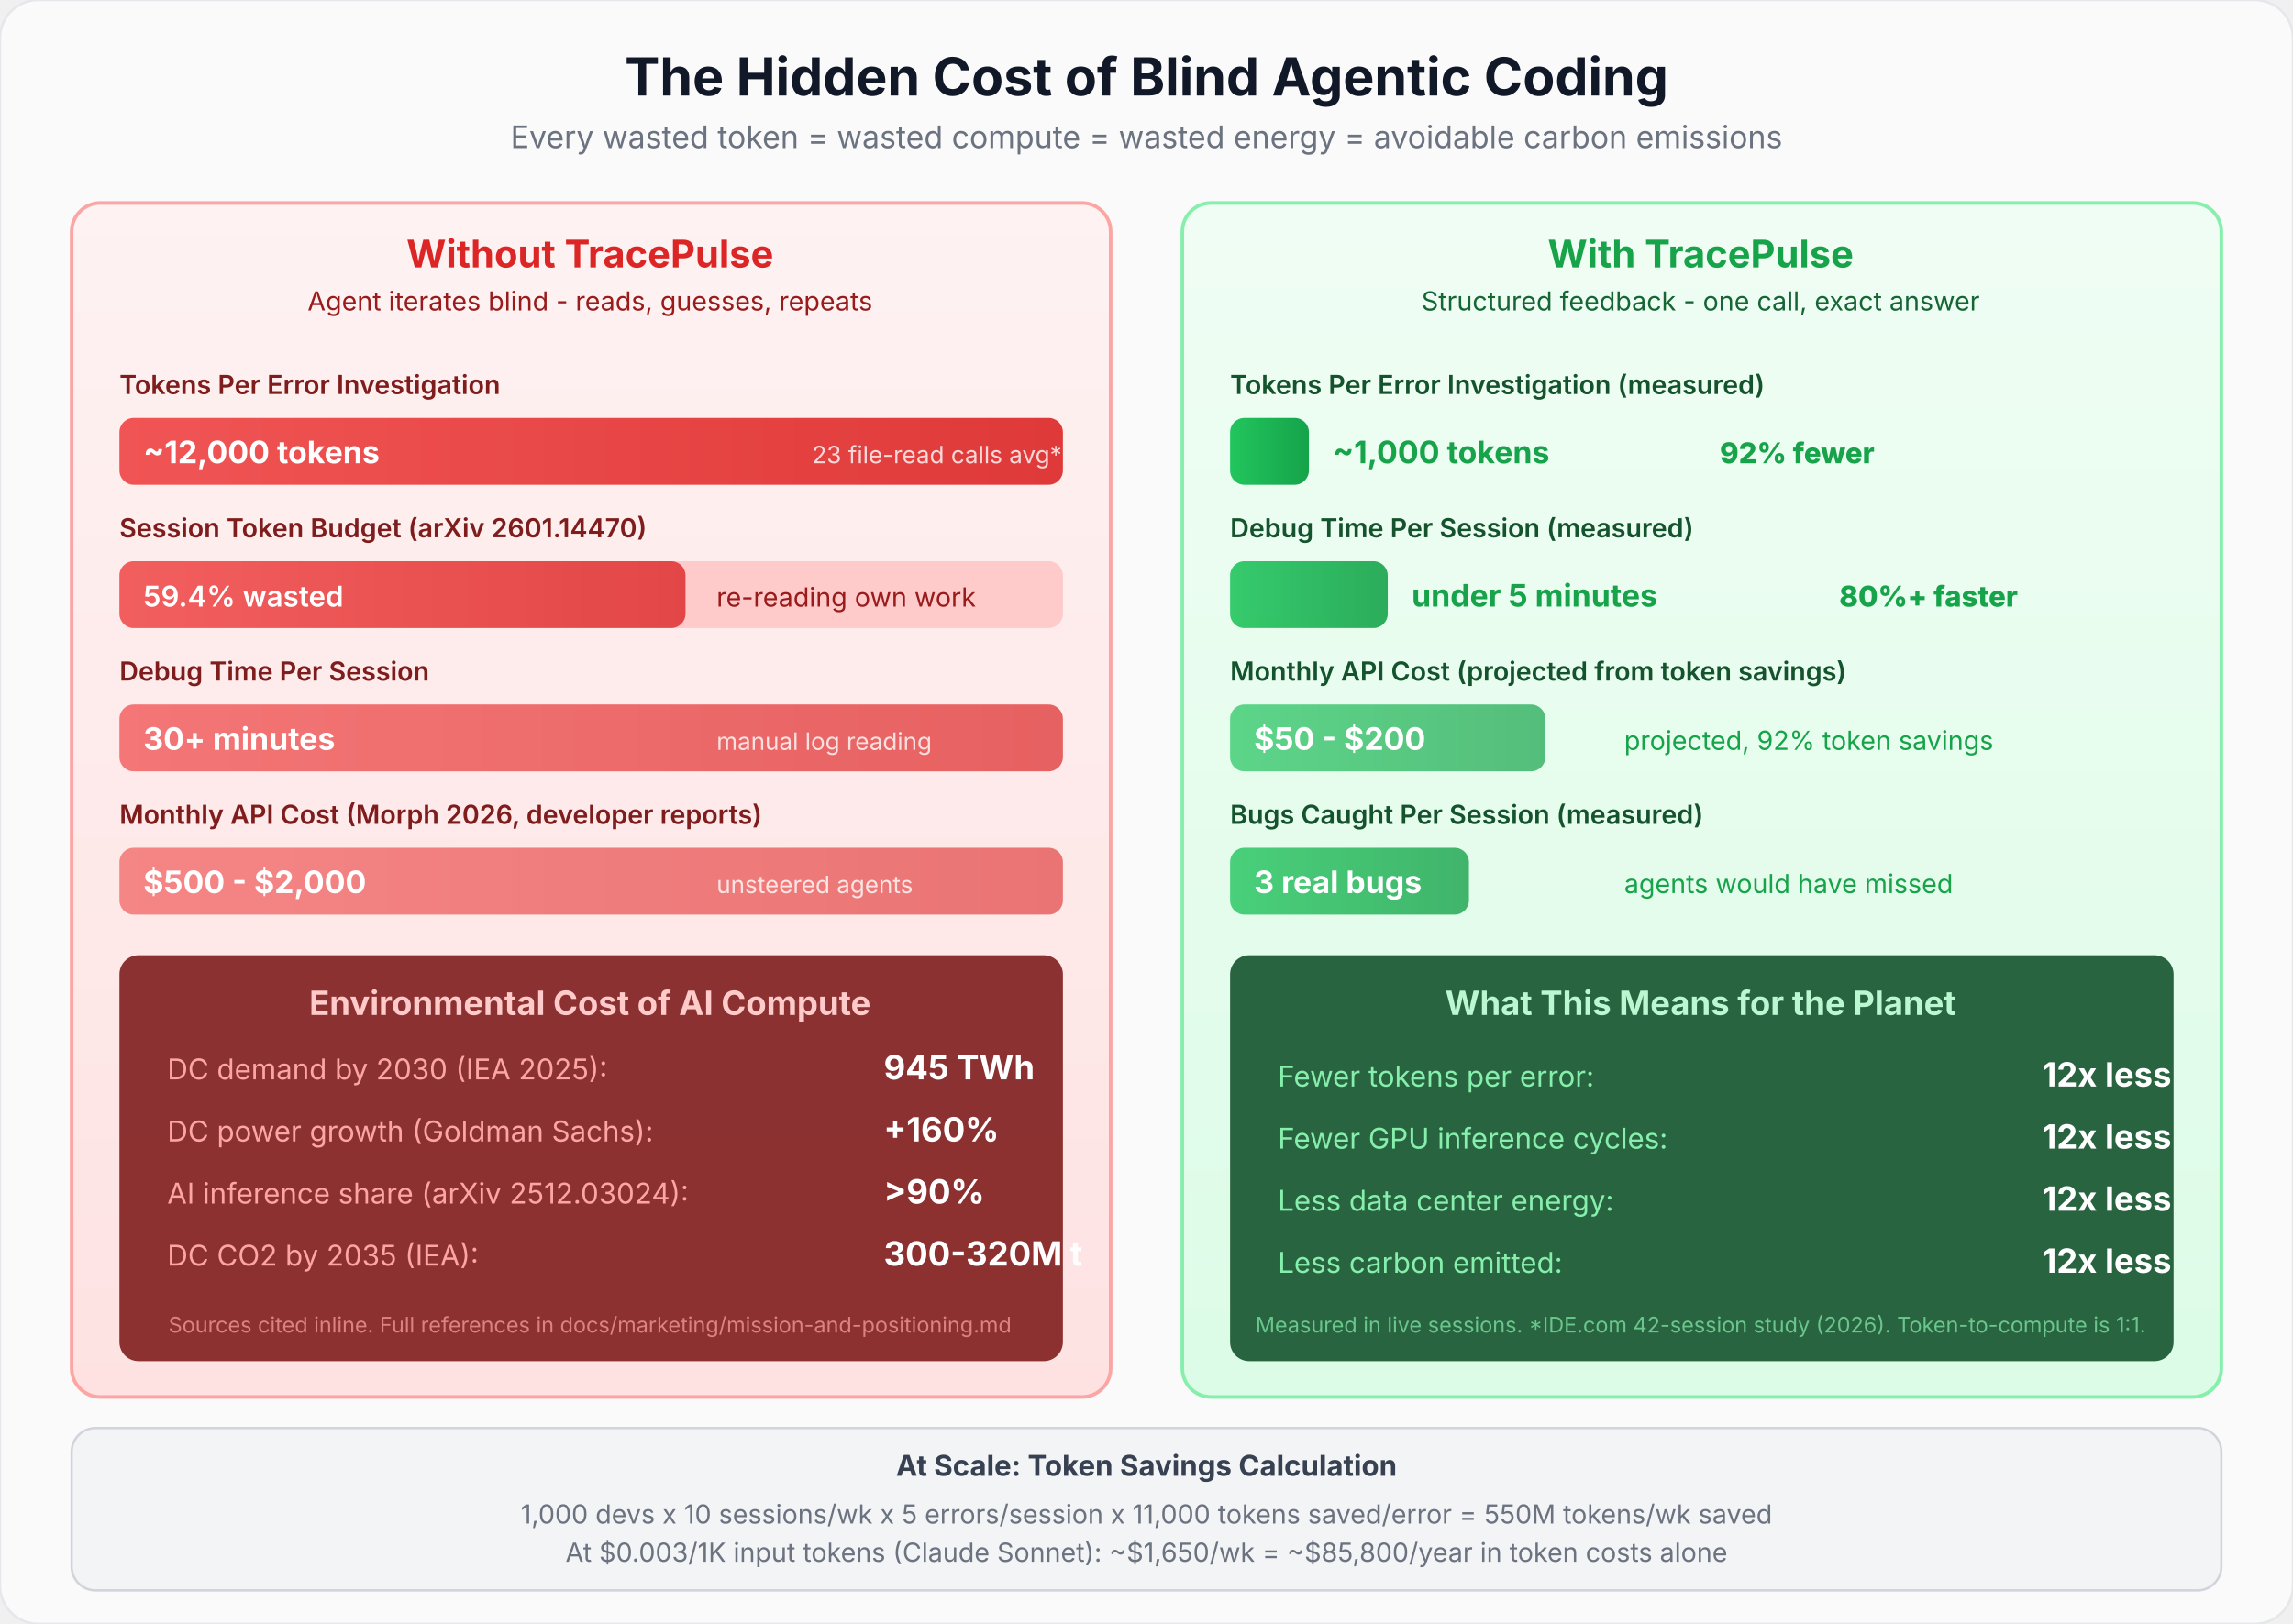
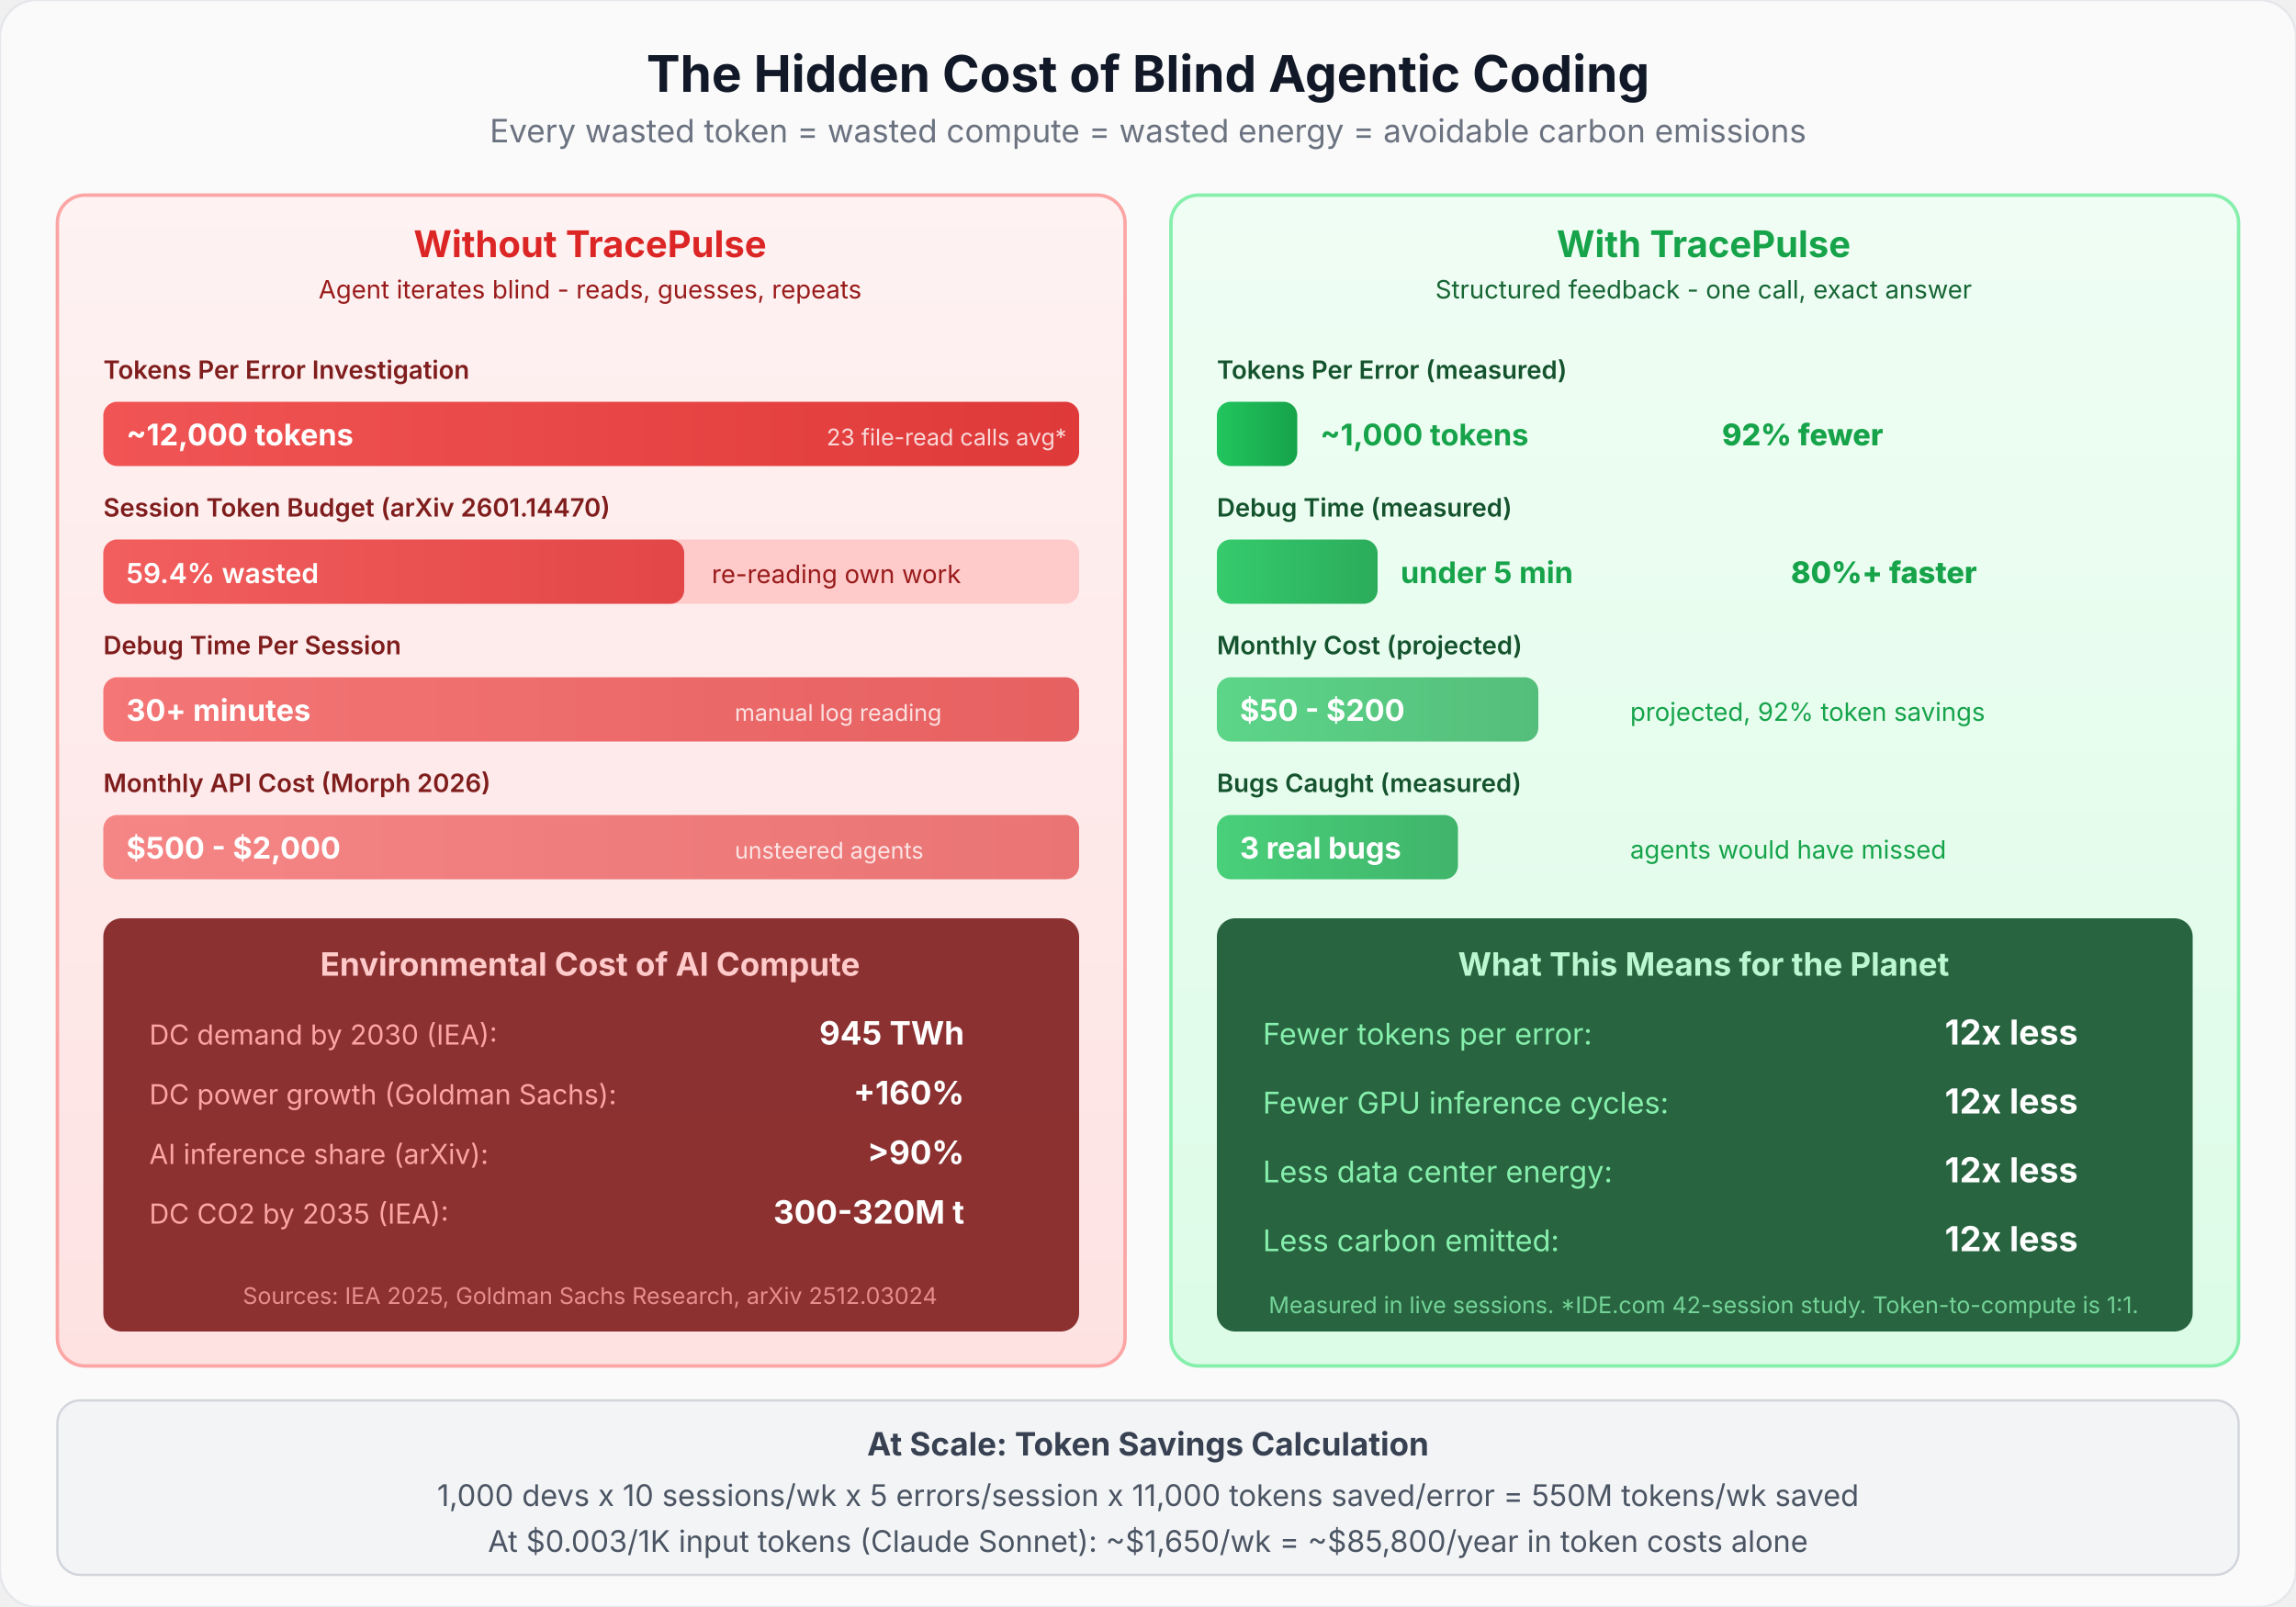
- <svg xmlns="http://www.w3.org/2000/svg" viewBox="0 0 960 680" font-family="system-ui, -apple-system, sans-serif">
+ <svg xmlns="http://www.w3.org/2000/svg" viewBox="0 0 1000 700" font-family="system-ui, -apple-system, sans-serif">
  <defs>
    <linearGradient id="wasteBg" x1="0" y1="0" x2="0" y2="1">
      <stop offset="0%" stop-color="#fef2f2" />
      <stop offset="100%" stop-color="#fee2e2" />
    </linearGradient>
    <linearGradient id="saveBg" x1="0" y1="0" x2="0" y2="1">
      <stop offset="0%" stop-color="#f0fdf4" />
      <stop offset="100%" stop-color="#dcfce7" />
    </linearGradient>
    <linearGradient id="barWaste" x1="0" y1="0" x2="1" y2="0">
      <stop offset="0%" stop-color="#ef4444" />
      <stop offset="100%" stop-color="#dc2626" />
    </linearGradient>
    <linearGradient id="barSave" x1="0" y1="0" x2="1" y2="0">
      <stop offset="0%" stop-color="#22c55e" />
      <stop offset="100%" stop-color="#16a34a" />
    </linearGradient>
  </defs>
-   <rect width="960" height="680" rx="16" fill="#fafafa" stroke="#e5e7eb" stroke-width="1" />
-   <text x="480" y="40" text-anchor="middle" font-size="22" font-weight="700" fill="#111827">The Hidden Cost of Blind Agentic Coding</text>
-   <text x="480" y="62" text-anchor="middle" font-size="13" fill="#6b7280">Every wasted token = wasted compute = wasted energy = avoidable carbon emissions</text>
-   <rect x="30" y="85" width="435" height="500" rx="12" fill="url(#wasteBg)" stroke="#fca5a5" stroke-width="1.5" />
-   <text x="247" y="112" text-anchor="middle" font-size="16" font-weight="700" fill="#dc2626">Without TracePulse</text>
-   <text x="247" y="130" text-anchor="middle" font-size="11" fill="#991b1b">Agent iterates blind - reads, guesses, repeats</text>
-   <text x="50" y="165" font-size="11" font-weight="600" fill="#7f1d1d">Tokens Per Error Investigation</text>
-   <rect x="50" y="175" width="395" height="28" rx="6" fill="url(#barWaste)" opacity="0.9" />
-   <text x="60" y="194" font-size="13" font-weight="700" fill="white">~12,000 tokens</text>
-   <text x="340" y="194" font-size="10" fill="white" opacity="0.8">23 file-read calls avg*</text>
-   <text x="50" y="225" font-size="11" font-weight="600" fill="#7f1d1d">Session Token Budget (arXiv 2601.14470)</text>
-   <rect x="50" y="235" width="395" height="28" rx="6" fill="#fecaca" />
-   <rect x="50" y="235" width="237" height="28" rx="6" fill="url(#barWaste)" opacity="0.8" />
-   <text x="60" y="254" font-size="12" font-weight="600" fill="white">59.4% wasted</text>
-   <text x="300" y="254" font-size="11" fill="#991b1b">re-reading own work</text>
-   <text x="50" y="285" font-size="11" font-weight="600" fill="#7f1d1d">Debug Time Per Session</text>
-   <rect x="50" y="295" width="395" height="28" rx="6" fill="url(#barWaste)" opacity="0.7" />
-   <text x="60" y="314" font-size="13" font-weight="700" fill="white">30+ minutes</text>
-   <text x="300" y="314" font-size="10" fill="white" opacity="0.8">manual log reading</text>
-   <text x="50" y="345" font-size="11" font-weight="600" fill="#7f1d1d">Monthly API Cost (Morph 2026, developer reports)</text>
-   <rect x="50" y="355" width="395" height="28" rx="6" fill="url(#barWaste)" opacity="0.6" />
-   <text x="60" y="374" font-size="13" font-weight="700" fill="white">$500 - $2,000</text>
-   <text x="300" y="374" font-size="10" fill="white" opacity="0.8">unsteered agents</text>
-   <rect x="50" y="400" width="395" height="170" rx="8" fill="#7f1d1d" opacity="0.9" />
-   <text x="247" y="425" text-anchor="middle" font-size="14" font-weight="700" fill="#fecaca">Environmental Cost of AI Compute</text>
-   <text x="70" y="452" font-size="12" fill="#fca5a5">DC demand by 2030 (IEA 2025):</text>
-   <text x="370" y="452" font-size="14" font-weight="700" fill="white">945 TWh</text>
-   <text x="70" y="478" font-size="12" fill="#fca5a5">DC power growth (Goldman Sachs):</text>
-   <text x="370" y="478" font-size="14" font-weight="700" fill="white">+160%</text>
-   <text x="70" y="504" font-size="12" fill="#fca5a5">AI inference share (arXiv 2512.03024):</text>
-   <text x="370" y="504" font-size="14" font-weight="700" fill="white">&gt;90%</text>
-   <text x="70" y="530" font-size="12" fill="#fca5a5">DC CO2 by 2035 (IEA):</text>
-   <text x="370" y="530" font-size="14" font-weight="700" fill="white">300-320M t</text>
-   <text x="247" y="558" text-anchor="middle" font-size="9" fill="#fca5a5" opacity="0.7">Sources cited inline. Full references in docs/marketing/mission-and-positioning.md</text>
-   <rect x="495" y="85" width="435" height="500" rx="12" fill="url(#saveBg)" stroke="#86efac" stroke-width="1.5" />
-   <text x="712" y="112" text-anchor="middle" font-size="16" font-weight="700" fill="#16a34a">With TracePulse</text>
-   <text x="712" y="130" text-anchor="middle" font-size="11" fill="#166534">Structured feedback - one call, exact answer</text>
-   <text x="515" y="165" font-size="11" font-weight="600" fill="#14532d">Tokens Per Error Investigation (measured)</text>
-   <rect x="515" y="175" width="33" height="28" rx="6" fill="url(#barSave)" />
-   <text x="558" y="194" font-size="13" font-weight="700" fill="#16a34a">~1,000 tokens</text>
-   <text x="720" y="194" font-size="12" font-weight="800" fill="#16a34a">92% fewer</text>
-   <text x="515" y="225" font-size="11" font-weight="600" fill="#14532d">Debug Time Per Session (measured)</text>
-   <rect x="515" y="235" width="66" height="28" rx="6" fill="url(#barSave)" opacity="0.9" />
-   <text x="591" y="254" font-size="13" font-weight="700" fill="#16a34a">under 5 minutes</text>
-   <text x="770" y="254" font-size="12" font-weight="800" fill="#16a34a">80%+ faster</text>
-   <text x="515" y="285" font-size="11" font-weight="600" fill="#14532d">Monthly API Cost (projected from token savings)</text>
-   <rect x="515" y="295" width="132" height="28" rx="6" fill="url(#barSave)" opacity="0.7" />
-   <text x="525" y="314" font-size="13" font-weight="700" fill="white">$50 - $200</text>
-   <text x="680" y="314" font-size="11" fill="#16a34a">projected, 92% token savings</text>
-   <text x="515" y="345" font-size="11" font-weight="600" fill="#14532d">Bugs Caught Per Session (measured)</text>
-   <rect x="515" y="355" width="100" height="28" rx="6" fill="url(#barSave)" opacity="0.8" />
-   <text x="525" y="374" font-size="13" font-weight="700" fill="white">3 real bugs</text>
-   <text x="680" y="374" font-size="11" fill="#16a34a">agents would have missed</text>
-   <rect x="515" y="400" width="395" height="170" rx="8" fill="#14532d" opacity="0.9" />
-   <text x="712" y="425" text-anchor="middle" font-size="14" font-weight="700" fill="#bbf7d0">What This Means for the Planet</text>
-   <text x="535" y="455" font-size="12" fill="#86efac">Fewer tokens per error:</text>
-   <text x="855" y="455" font-size="14" font-weight="700" fill="white">12x less</text>
-   <text x="535" y="481" font-size="12" fill="#86efac">Fewer GPU inference cycles:</text>
-   <text x="855" y="481" font-size="14" font-weight="700" fill="white">12x less</text>
-   <text x="535" y="507" font-size="12" fill="#86efac">Less data center energy:</text>
-   <text x="855" y="507" font-size="14" font-weight="700" fill="white">12x less</text>
-   <text x="535" y="533" font-size="12" fill="#86efac">Less carbon emitted:</text>
-   <text x="855" y="533" font-size="14" font-weight="700" fill="white">12x less</text>
-   <text x="712" y="558" text-anchor="middle" font-size="9" fill="#86efac" opacity="0.7">Measured in live sessions. *IDE.com 42-session study (2026). Token-to-compute is 1:1.</text>
-   <rect x="30" y="598" width="900" height="68" rx="10" fill="#f3f4f6" stroke="#d1d5db" stroke-width="1" />
-   <text x="480" y="618" text-anchor="middle" font-size="12" font-weight="700" fill="#374151">At Scale: Token Savings Calculation</text>
-   <text x="480" y="638" text-anchor="middle" font-size="11" fill="#6b7280">1,000 devs x 10 sessions/wk x 5 errors/session x 11,000 tokens saved/error = 550M tokens/wk saved</text>
-   <text x="480" y="654" text-anchor="middle" font-size="11" fill="#6b7280">At $0.003/1K input tokens (Claude Sonnet): ~$1,650/wk = ~$85,800/year in token costs alone</text>
+   <rect width="1000" height="700" rx="16" fill="#fafafa" stroke="#e5e7eb" />
+   <text x="500" y="40" text-anchor="middle" font-size="22" font-weight="700" fill="#111827">The Hidden Cost of Blind Agentic Coding</text>
+   <text x="500" y="62" text-anchor="middle" font-size="14" fill="#6b7280">Every wasted token = wasted compute = wasted energy = avoidable carbon emissions</text>
+   <rect x="25" y="85" width="465" height="510" rx="12" fill="url(#wasteBg)" stroke="#fca5a5" stroke-width="1.5" />
+   <text x="257" y="112" text-anchor="middle" font-size="16" font-weight="700" fill="#dc2626">Without TracePulse</text>
+   <text x="257" y="130" text-anchor="middle" font-size="11" fill="#991b1b">Agent iterates blind - reads, guesses, repeats</text>
+   <text x="45" y="165" font-size="11" font-weight="600" fill="#7f1d1d">Tokens Per Error Investigation</text>
+   <rect x="45" y="175" width="425" height="28" rx="6" fill="url(#barWaste)" opacity="0.9" />
+   <text x="55" y="194" font-size="13" font-weight="700" fill="white">~12,000 tokens</text>
+   <text x="360" y="194" font-size="10" fill="white" opacity="0.8">23 file-read calls avg*</text>
+   <text x="45" y="225" font-size="11" font-weight="600" fill="#7f1d1d">Session Token Budget (arXiv 2601.14470)</text>
+   <rect x="45" y="235" width="425" height="28" rx="6" fill="#fecaca" />
+   <rect x="45" y="235" width="253" height="28" rx="6" fill="url(#barWaste)" opacity="0.8" />
+   <text x="55" y="254" font-size="12" font-weight="600" fill="white">59.4% wasted</text>
+   <text x="310" y="254" font-size="11" fill="#991b1b">re-reading own work</text>
+   <text x="45" y="285" font-size="11" font-weight="600" fill="#7f1d1d">Debug Time Per Session</text>
+   <rect x="45" y="295" width="425" height="28" rx="6" fill="url(#barWaste)" opacity="0.7" />
+   <text x="55" y="314" font-size="13" font-weight="700" fill="white">30+ minutes</text>
+   <text x="320" y="314" font-size="10" fill="white" opacity="0.8">manual log reading</text>
+   <text x="45" y="345" font-size="11" font-weight="600" fill="#7f1d1d">Monthly API Cost (Morph 2026)</text>
+   <rect x="45" y="355" width="425" height="28" rx="6" fill="url(#barWaste)" opacity="0.6" />
+   <text x="55" y="374" font-size="13" font-weight="700" fill="white">$500 - $2,000</text>
+   <text x="320" y="374" font-size="10" fill="white" opacity="0.8">unsteered agents</text>
+   <rect x="45" y="400" width="425" height="180" rx="8" fill="#7f1d1d" opacity="0.9" />
+   <text x="257" y="425" text-anchor="middle" font-size="14" font-weight="700" fill="#fecaca">Environmental Cost of AI Compute</text>
+   <text x="65" y="455" font-size="12" fill="#fca5a5">DC demand by 2030 (IEA):</text>
+   <text x="420" y="455" text-anchor="end" font-size="14" font-weight="700" fill="white">945 TWh</text>
+   <text x="65" y="481" font-size="12" fill="#fca5a5">DC power growth (Goldman Sachs):</text>
+   <text x="420" y="481" text-anchor="end" font-size="14" font-weight="700" fill="white">+160%</text>
+   <text x="65" y="507" font-size="12" fill="#fca5a5">AI inference share (arXiv):</text>
+   <text x="420" y="507" text-anchor="end" font-size="14" font-weight="700" fill="white">&gt;90%</text>
+   <text x="65" y="533" font-size="12" fill="#fca5a5">DC CO2 by 2035 (IEA):</text>
+   <text x="420" y="533" text-anchor="end" font-size="14" font-weight="700" fill="white">300-320M t</text>
+   <text x="257" y="568" text-anchor="middle" font-size="10" fill="#fca5a5" opacity="0.8">Sources: IEA 2025, Goldman Sachs Research, arXiv 2512.03024</text>
+   <rect x="510" y="85" width="465" height="510" rx="12" fill="url(#saveBg)" stroke="#86efac" stroke-width="1.5" />
+   <text x="742" y="112" text-anchor="middle" font-size="16" font-weight="700" fill="#16a34a">With TracePulse</text>
+   <text x="742" y="130" text-anchor="middle" font-size="11" fill="#166534">Structured feedback - one call, exact answer</text>
+   <text x="530" y="165" font-size="11" font-weight="600" fill="#14532d">Tokens Per Error (measured)</text>
+   <rect x="530" y="175" width="35" height="28" rx="6" fill="url(#barSave)" />
+   <text x="575" y="194" font-size="13" font-weight="700" fill="#16a34a">~1,000 tokens</text>
+   <text x="750" y="194" font-size="13" font-weight="800" fill="#16a34a">92% fewer</text>
+   <text x="530" y="225" font-size="11" font-weight="600" fill="#14532d">Debug Time (measured)</text>
+   <rect x="530" y="235" width="70" height="28" rx="6" fill="url(#barSave)" opacity="0.9" />
+   <text x="610" y="254" font-size="13" font-weight="700" fill="#16a34a">under 5 min</text>
+   <text x="780" y="254" font-size="13" font-weight="800" fill="#16a34a">80%+ faster</text>
+   <text x="530" y="285" font-size="11" font-weight="600" fill="#14532d">Monthly Cost (projected)</text>
+   <rect x="530" y="295" width="140" height="28" rx="6" fill="url(#barSave)" opacity="0.7" />
+   <text x="540" y="314" font-size="13" font-weight="700" fill="white">$50 - $200</text>
+   <text x="710" y="314" font-size="11" fill="#16a34a">projected, 92% token savings</text>
+   <text x="530" y="345" font-size="11" font-weight="600" fill="#14532d">Bugs Caught (measured)</text>
+   <rect x="530" y="355" width="105" height="28" rx="6" fill="url(#barSave)" opacity="0.8" />
+   <text x="540" y="374" font-size="13" font-weight="700" fill="white">3 real bugs</text>
+   <text x="710" y="374" font-size="11" fill="#16a34a">agents would have missed</text>
+   <rect x="530" y="400" width="425" height="180" rx="8" fill="#14532d" opacity="0.9" />
+   <text x="742" y="425" text-anchor="middle" font-size="14" font-weight="700" fill="#bbf7d0">What This Means for the Planet</text>
+   <text x="550" y="455" font-size="13" fill="#86efac">Fewer tokens per error:</text>
+   <text x="905" y="455" text-anchor="end" font-size="15" font-weight="700" fill="white">12x less</text>
+   <text x="550" y="485" font-size="13" fill="#86efac">Fewer GPU inference cycles:</text>
+   <text x="905" y="485" text-anchor="end" font-size="15" font-weight="700" fill="white">12x less</text>
+   <text x="550" y="515" font-size="13" fill="#86efac">Less data center energy:</text>
+   <text x="905" y="515" text-anchor="end" font-size="15" font-weight="700" fill="white">12x less</text>
+   <text x="550" y="545" font-size="13" fill="#86efac">Less carbon emitted:</text>
+   <text x="905" y="545" text-anchor="end" font-size="15" font-weight="700" fill="white">12x less</text>
+   <text x="742" y="572" text-anchor="middle" font-size="10" fill="#86efac" opacity="0.8">Measured in live sessions. *IDE.com 42-session study. Token-to-compute is 1:1.</text>
+   <rect x="25" y="610" width="950" height="76" rx="10" fill="#f3f4f6" stroke="#d1d5db" />
+   <text x="500" y="634" text-anchor="middle" font-size="14" font-weight="700" fill="#374151">At Scale: Token Savings Calculation</text>
+   <text x="500" y="656" text-anchor="middle" font-size="13" fill="#4b5563">1,000 devs x 10 sessions/wk x 5 errors/session x 11,000 tokens saved/error = 550M tokens/wk saved</text>
+   <text x="500" y="676" text-anchor="middle" font-size="13" fill="#4b5563">At $0.003/1K input tokens (Claude Sonnet): ~$1,650/wk = ~$85,800/year in token costs alone</text>
</svg>
